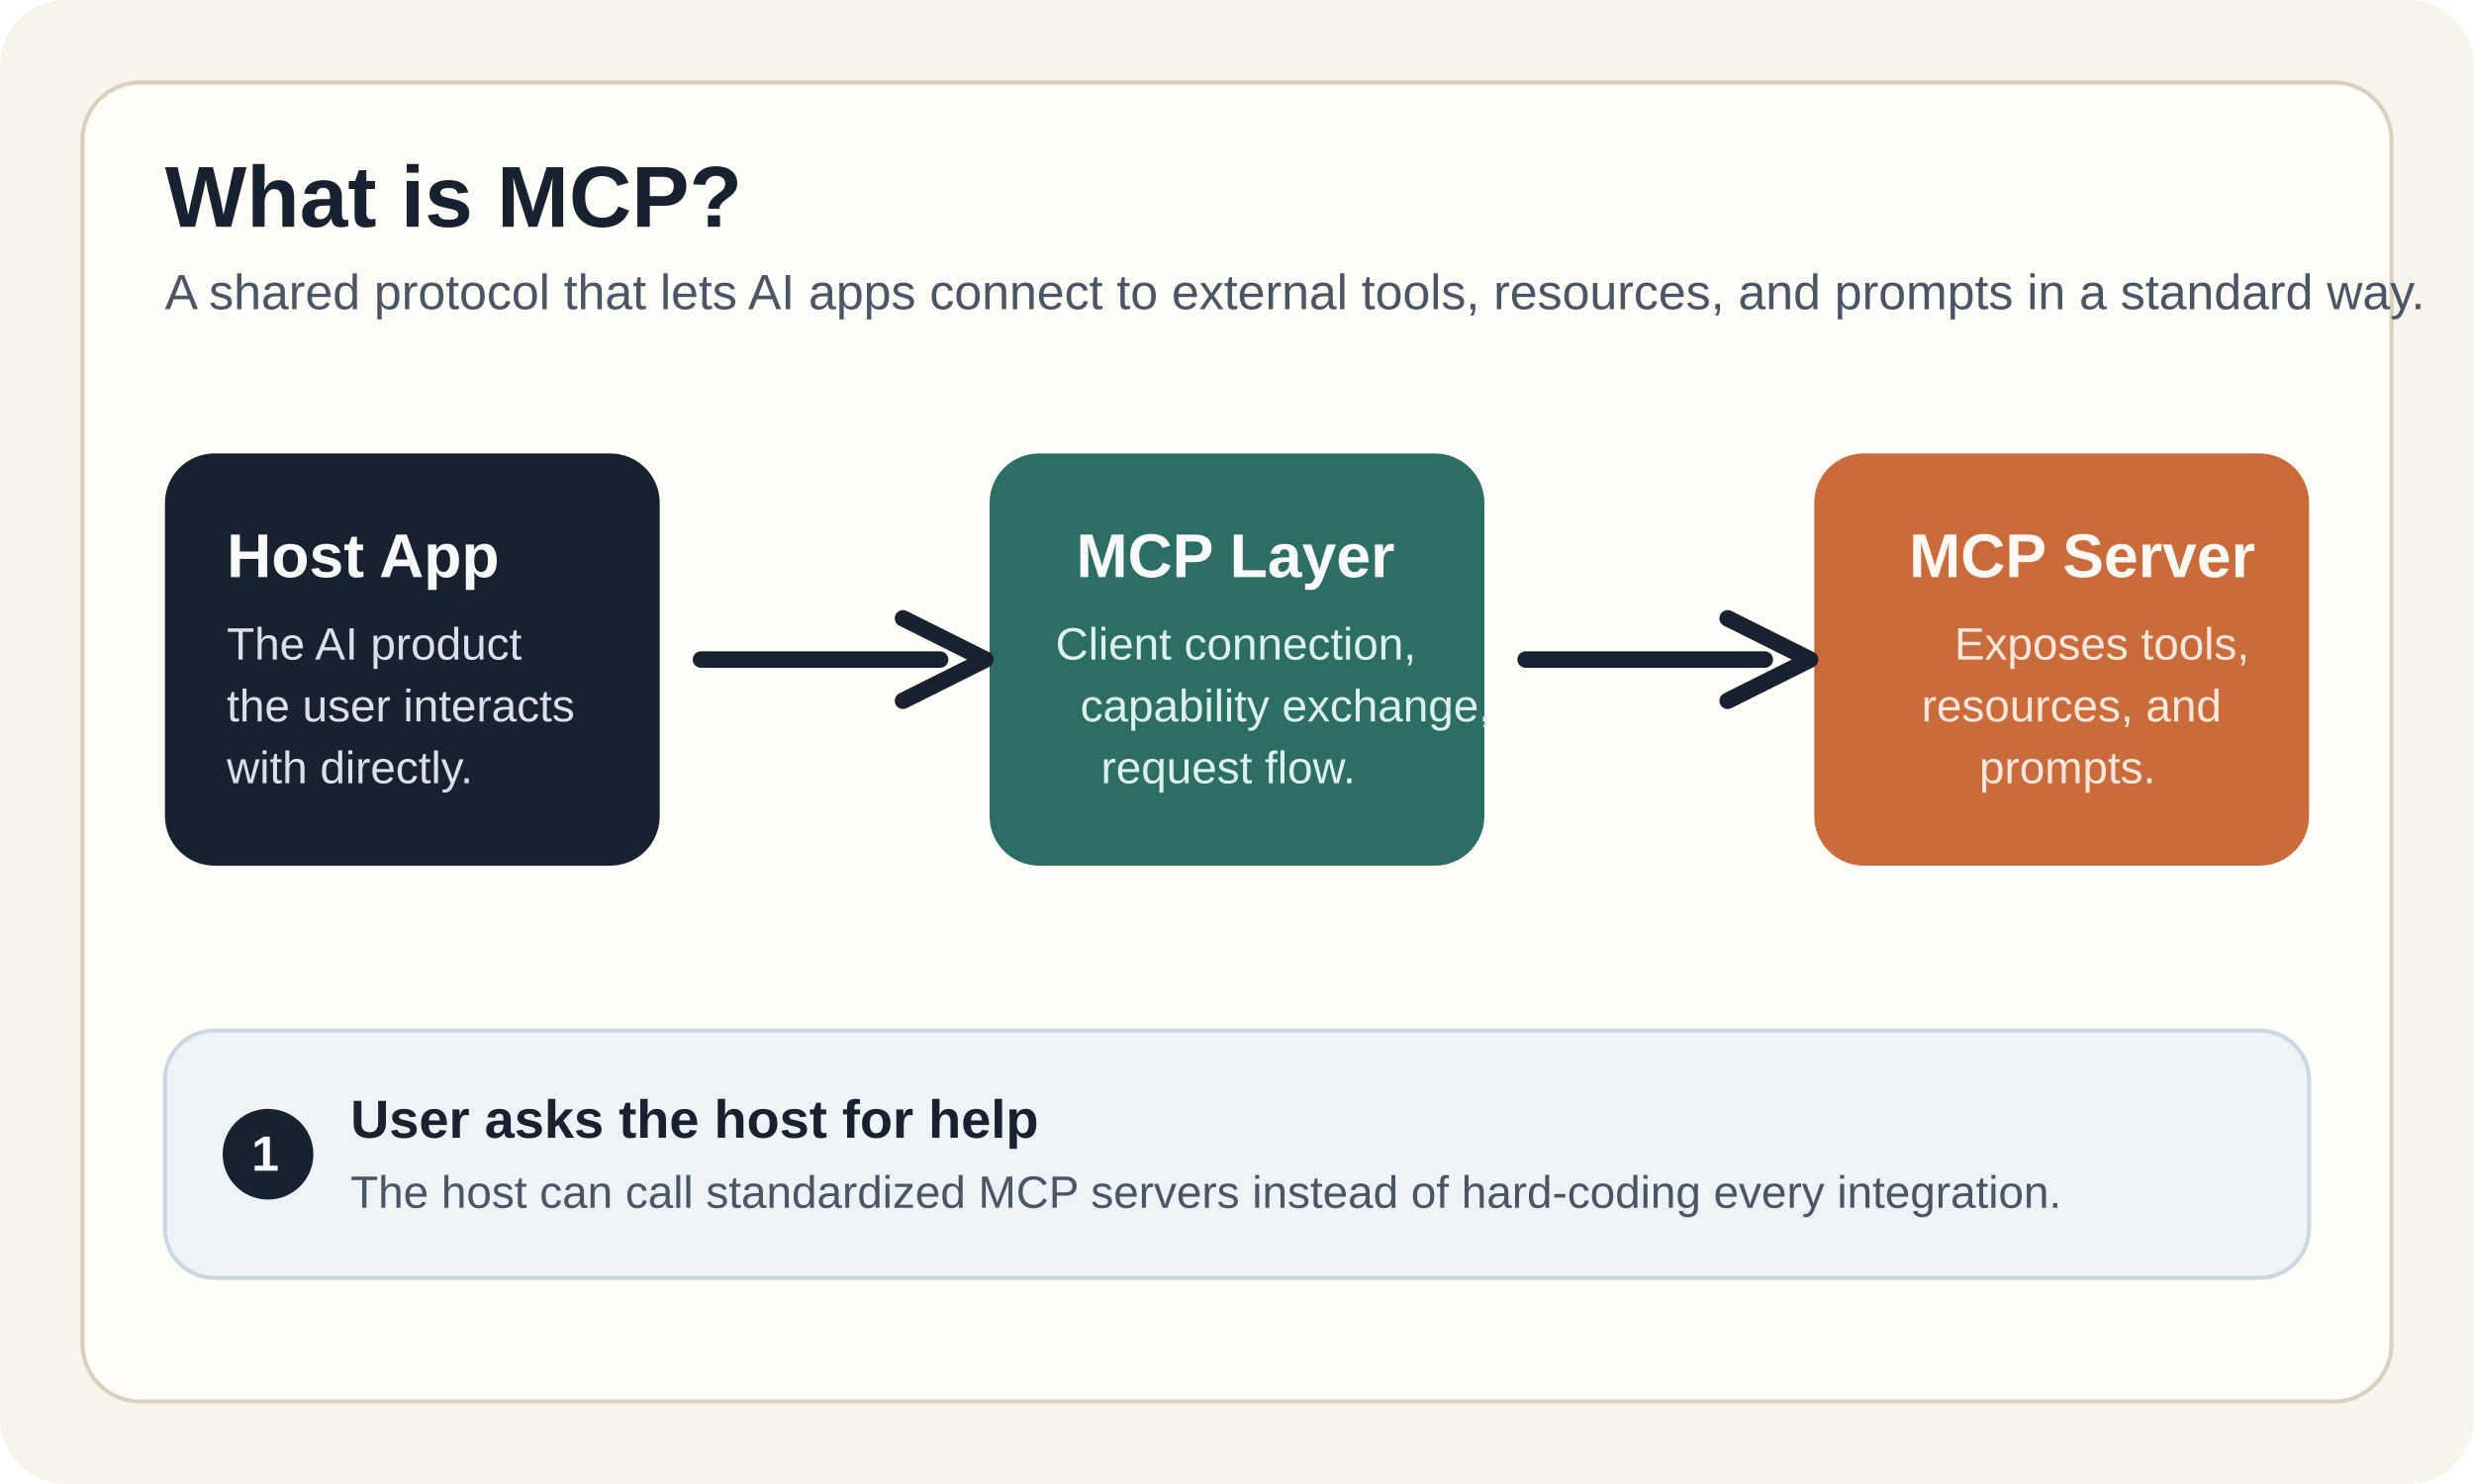
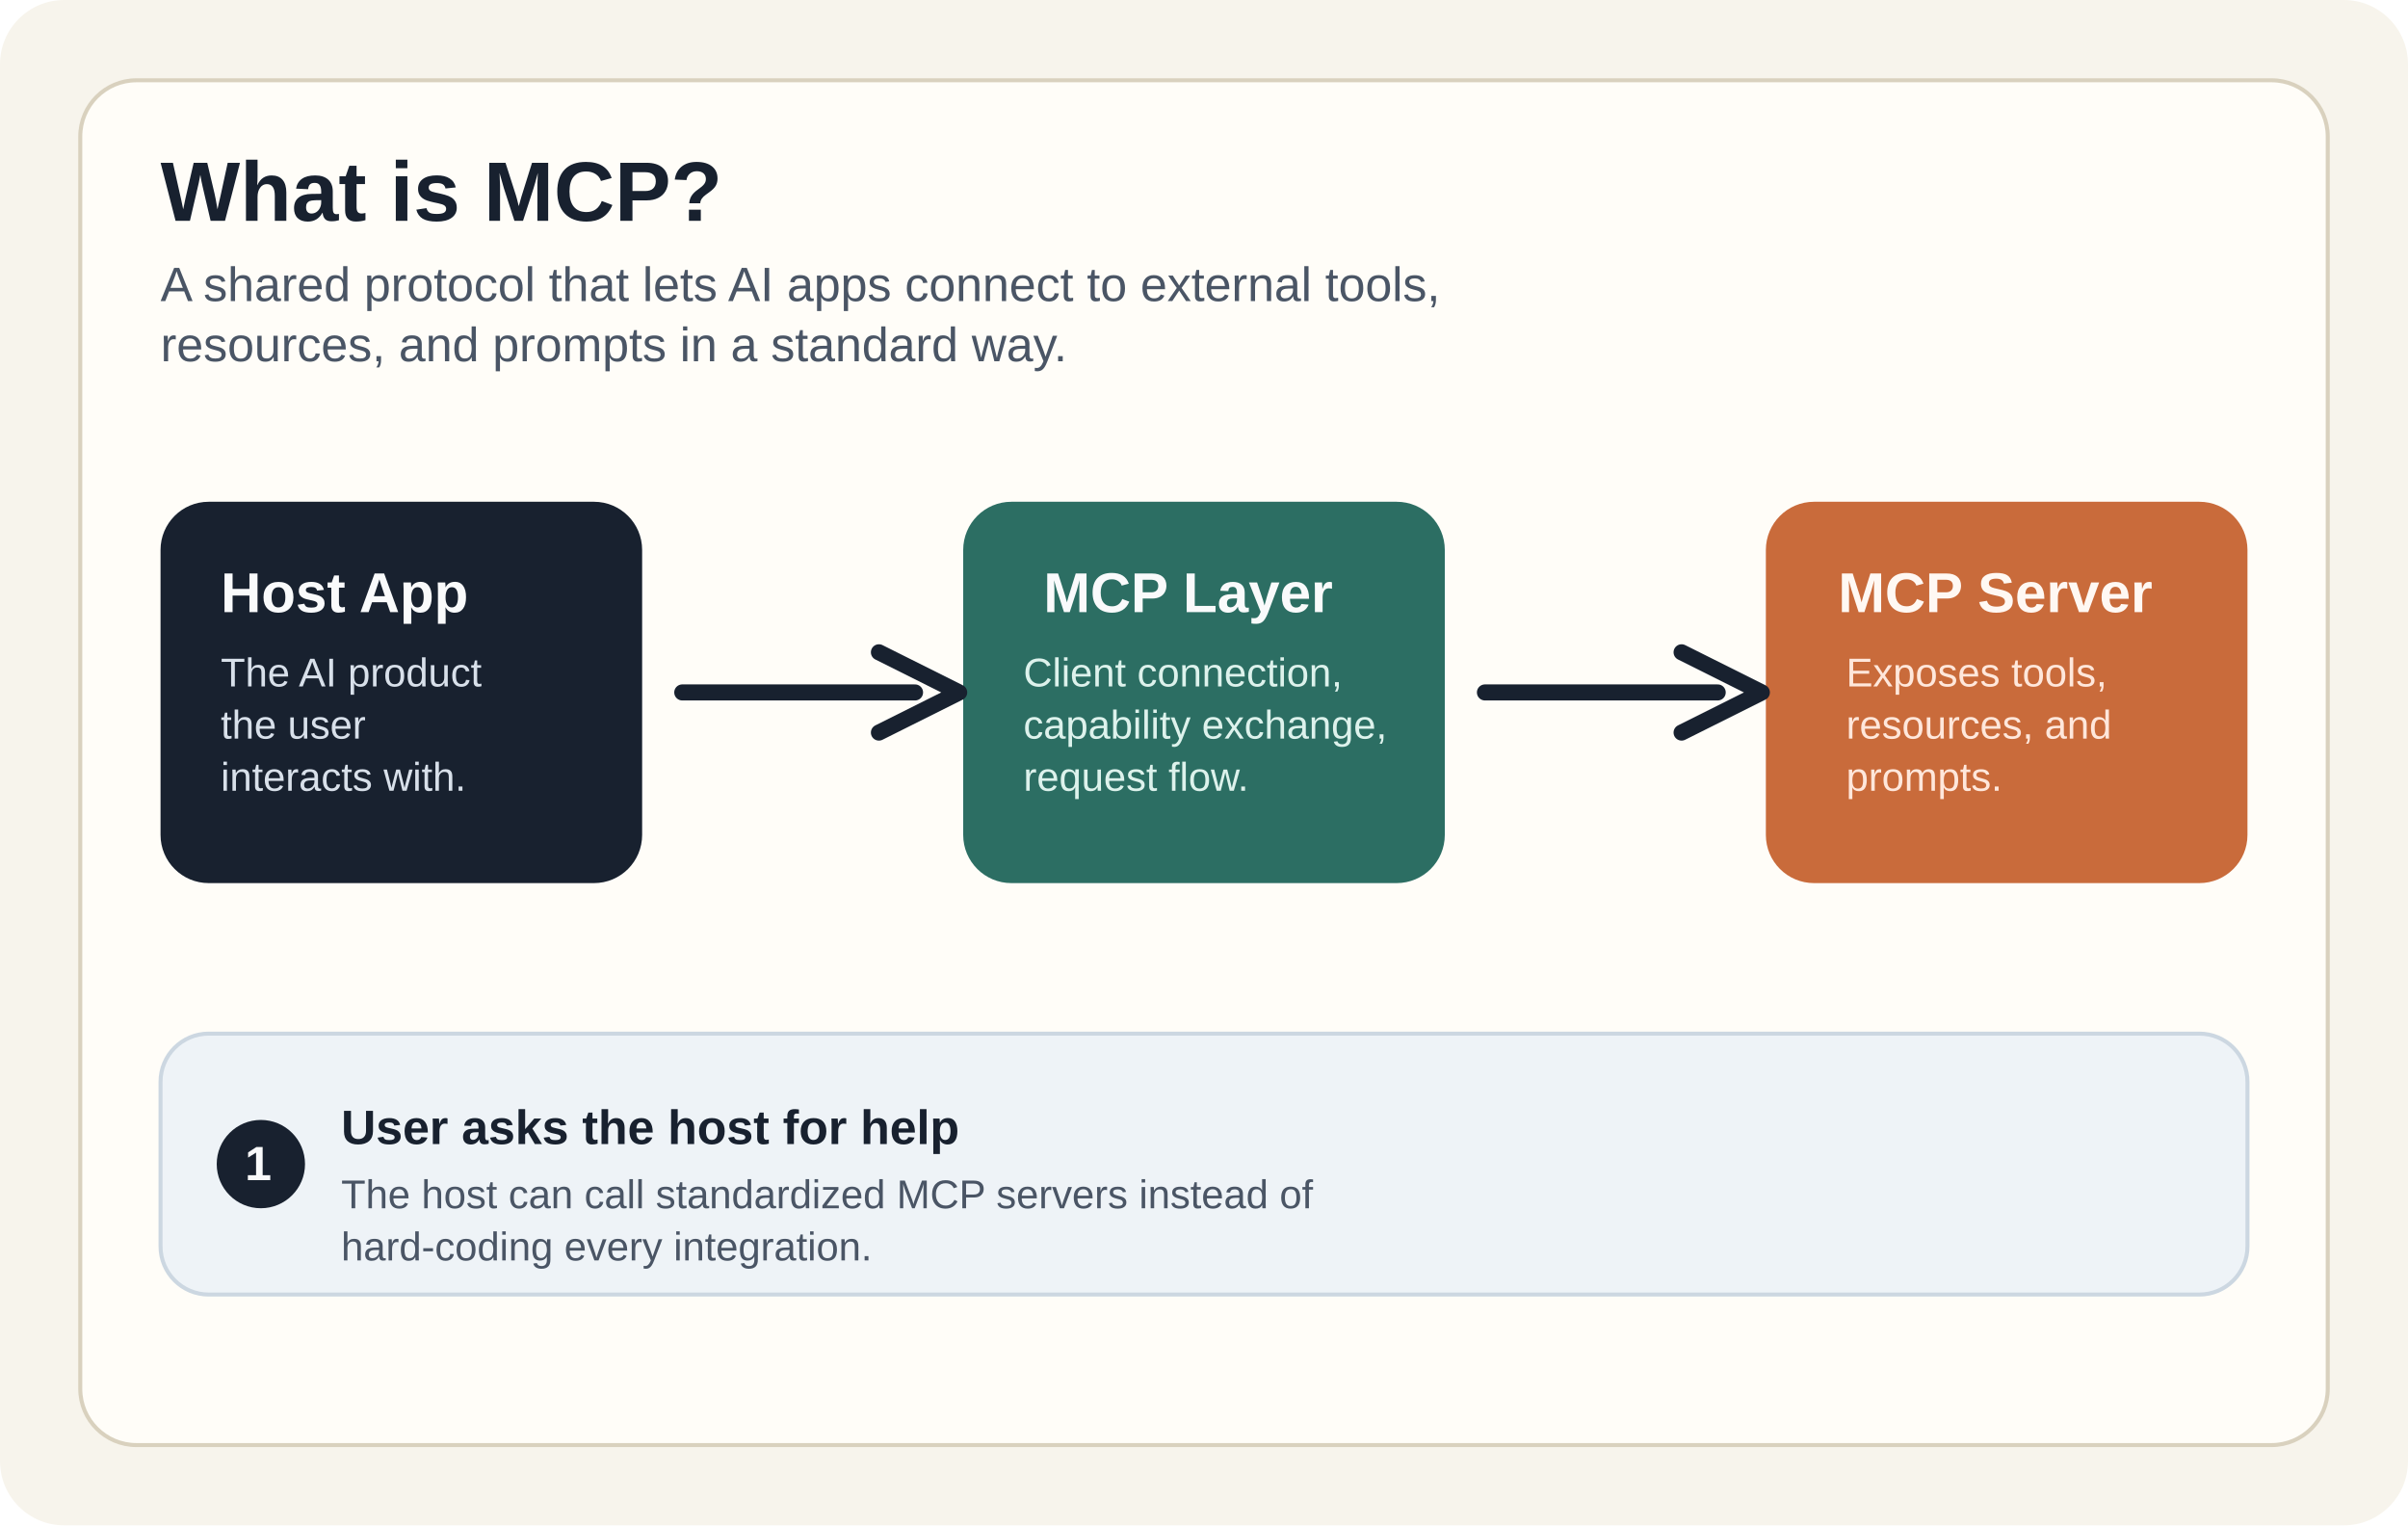
- <svg xmlns="http://www.w3.org/2000/svg" width="1200" height="720" viewBox="0 0 1200 720" fill="none">
-   <rect width="1200" height="720" rx="32" fill="#F7F4EC" />
-   <rect x="40" y="40" width="1120" height="640" rx="28" fill="#FFFDF8" stroke="#D9D1BE" stroke-width="2" />
+ <svg xmlns="http://www.w3.org/2000/svg" width="1200" height="760" viewBox="0 0 1200 760" fill="none">
+   <rect width="1200" height="760" rx="32" fill="#F7F4EC" />
+   <rect x="40" y="40" width="1120" height="680" rx="28" fill="#FFFDF8" stroke="#D9D1BE" stroke-width="2" />
  <text x="80" y="110" fill="#18212F" font-family="Segoe UI, Arial, sans-serif" font-size="42" font-weight="700">What is MCP?</text>
-   <text x="80" y="150" fill="#4A5565" font-family="Segoe UI, Arial, sans-serif" font-size="24">A shared protocol that lets AI apps connect to external tools, resources, and prompts in a standard way.</text>
-   <rect x="80" y="220" width="240" height="200" rx="24" fill="#18212F" />
-   <text x="110" y="280" fill="#F9FAFB" font-family="Segoe UI, Arial, sans-serif" font-size="30" font-weight="700">Host App</text>
-   <text x="110" y="320" fill="#D8E0EA" font-family="Segoe UI, Arial, sans-serif" font-size="22">The AI product</text>
-   <text x="110" y="350" fill="#D8E0EA" font-family="Segoe UI, Arial, sans-serif" font-size="22">the user interacts</text>
-   <text x="110" y="380" fill="#D8E0EA" font-family="Segoe UI, Arial, sans-serif" font-size="22">with directly.</text>
-   <rect x="480" y="220" width="240" height="200" rx="24" fill="#2C6E63" />
-   <text x="522" y="280" fill="#F9FAFB" font-family="Segoe UI, Arial, sans-serif" font-size="30" font-weight="700">MCP Layer</text>
-   <text x="512" y="320" fill="#DDF2EC" font-family="Segoe UI, Arial, sans-serif" font-size="22">Client connection,</text>
-   <text x="524" y="350" fill="#DDF2EC" font-family="Segoe UI, Arial, sans-serif" font-size="22">capability exchange,</text>
-   <text x="534" y="380" fill="#DDF2EC" font-family="Segoe UI, Arial, sans-serif" font-size="22">request flow.</text>
-   <rect x="880" y="220" width="240" height="200" rx="24" fill="#C96B3B" />
-   <text x="926" y="280" fill="#FFF8F3" font-family="Segoe UI, Arial, sans-serif" font-size="30" font-weight="700">MCP Server</text>
-   <text x="948" y="320" fill="#FFE7DB" font-family="Segoe UI, Arial, sans-serif" font-size="22">Exposes tools,</text>
-   <text x="932" y="350" fill="#FFE7DB" font-family="Segoe UI, Arial, sans-serif" font-size="22">resources, and</text>
-   <text x="960" y="380" fill="#FFE7DB" font-family="Segoe UI, Arial, sans-serif" font-size="22">prompts.</text>
-   <path d="M340 320H456" stroke="#18212F" stroke-width="8" stroke-linecap="round" />
-   <path d="M438 300L478 320L438 340" stroke="#18212F" stroke-width="8" stroke-linecap="round" stroke-linejoin="round" />
-   <path d="M740 320H856" stroke="#18212F" stroke-width="8" stroke-linecap="round" />
-   <path d="M838 300L878 320L838 340" stroke="#18212F" stroke-width="8" stroke-linecap="round" stroke-linejoin="round" />
-   <rect x="80" y="500" width="1040" height="120" rx="24" fill="#EEF3F7" stroke="#CCD7E1" stroke-width="2" />
-   <circle cx="130" cy="560" r="22" fill="#18212F" />
-   <text x="122" y="568" fill="#F9FAFB" font-family="Segoe UI, Arial, sans-serif" font-size="24" font-weight="700">1</text>
-   <text x="170" y="552" fill="#18212F" font-family="Segoe UI, Arial, sans-serif" font-size="26" font-weight="700">User asks the host for help</text>
-   <text x="170" y="586" fill="#4A5565" font-family="Segoe UI, Arial, sans-serif" font-size="22">The host can call standardized MCP servers instead of hard-coding every integration.</text>
+   <text x="80" y="150" fill="#4A5565" font-family="Segoe UI, Arial, sans-serif" font-size="24">
+     <tspan x="80" dy="0">A shared protocol that lets AI apps connect to external tools,</tspan>
+     <tspan x="80" dy="30">resources, and prompts in a standard way.</tspan>
+   </text>
+   <rect x="80" y="250" width="240" height="190" rx="24" fill="#18212F" />
+   <text x="110" y="305" fill="#F9FAFB" font-family="Segoe UI, Arial, sans-serif" font-size="28" font-weight="700">Host App</text>
+   <text x="110" y="342" fill="#D8E0EA" font-family="Segoe UI, Arial, sans-serif" font-size="20">
+     <tspan x="110" dy="0">The AI product</tspan>
+     <tspan x="110" dy="26">the user</tspan>
+     <tspan x="110" dy="26">interacts with.</tspan>
+   </text>
+   <rect x="480" y="250" width="240" height="190" rx="24" fill="#2C6E63" />
+   <text x="520" y="305" fill="#F9FAFB" font-family="Segoe UI, Arial, sans-serif" font-size="28" font-weight="700">MCP Layer</text>
+   <text x="510" y="342" fill="#DDF2EC" font-family="Segoe UI, Arial, sans-serif" font-size="20">
+     <tspan x="510" dy="0">Client connection,</tspan>
+     <tspan x="510" dy="26">capability exchange,</tspan>
+     <tspan x="510" dy="26">request flow.</tspan>
+   </text>
+   <rect x="880" y="250" width="240" height="190" rx="24" fill="#C96B3B" />
+   <text x="916" y="305" fill="#FFF8F3" font-family="Segoe UI, Arial, sans-serif" font-size="28" font-weight="700">MCP Server</text>
+   <text x="920" y="342" fill="#FFE7DB" font-family="Segoe UI, Arial, sans-serif" font-size="20">
+     <tspan x="920" dy="0">Exposes tools,</tspan>
+     <tspan x="920" dy="26">resources, and</tspan>
+     <tspan x="920" dy="26">prompts.</tspan>
+   </text>
+   <path d="M340 345H456" stroke="#18212F" stroke-width="8" stroke-linecap="round" />
+   <path d="M438 325L478 345L438 365" stroke="#18212F" stroke-width="8" stroke-linecap="round" stroke-linejoin="round" />
+   <path d="M740 345H856" stroke="#18212F" stroke-width="8" stroke-linecap="round" />
+   <path d="M838 325L878 345L838 365" stroke="#18212F" stroke-width="8" stroke-linecap="round" stroke-linejoin="round" />
+   <rect x="80" y="515" width="1040" height="130" rx="24" fill="#EEF3F7" stroke="#CCD7E1" stroke-width="2" />
+   <circle cx="130" cy="580" r="22" fill="#18212F" />
+   <text x="122" y="588" fill="#F9FAFB" font-family="Segoe UI, Arial, sans-serif" font-size="24" font-weight="700">1</text>
+   <text x="170" y="570" fill="#18212F" font-family="Segoe UI, Arial, sans-serif" font-size="24" font-weight="700">User asks the host for help</text>
+   <text x="170" y="602" fill="#4A5565" font-family="Segoe UI, Arial, sans-serif" font-size="20">
+     <tspan x="170" dy="0">The host can call standardized MCP servers instead of</tspan>
+     <tspan x="170" dy="26">hard-coding every integration.</tspan>
+   </text>
</svg>
